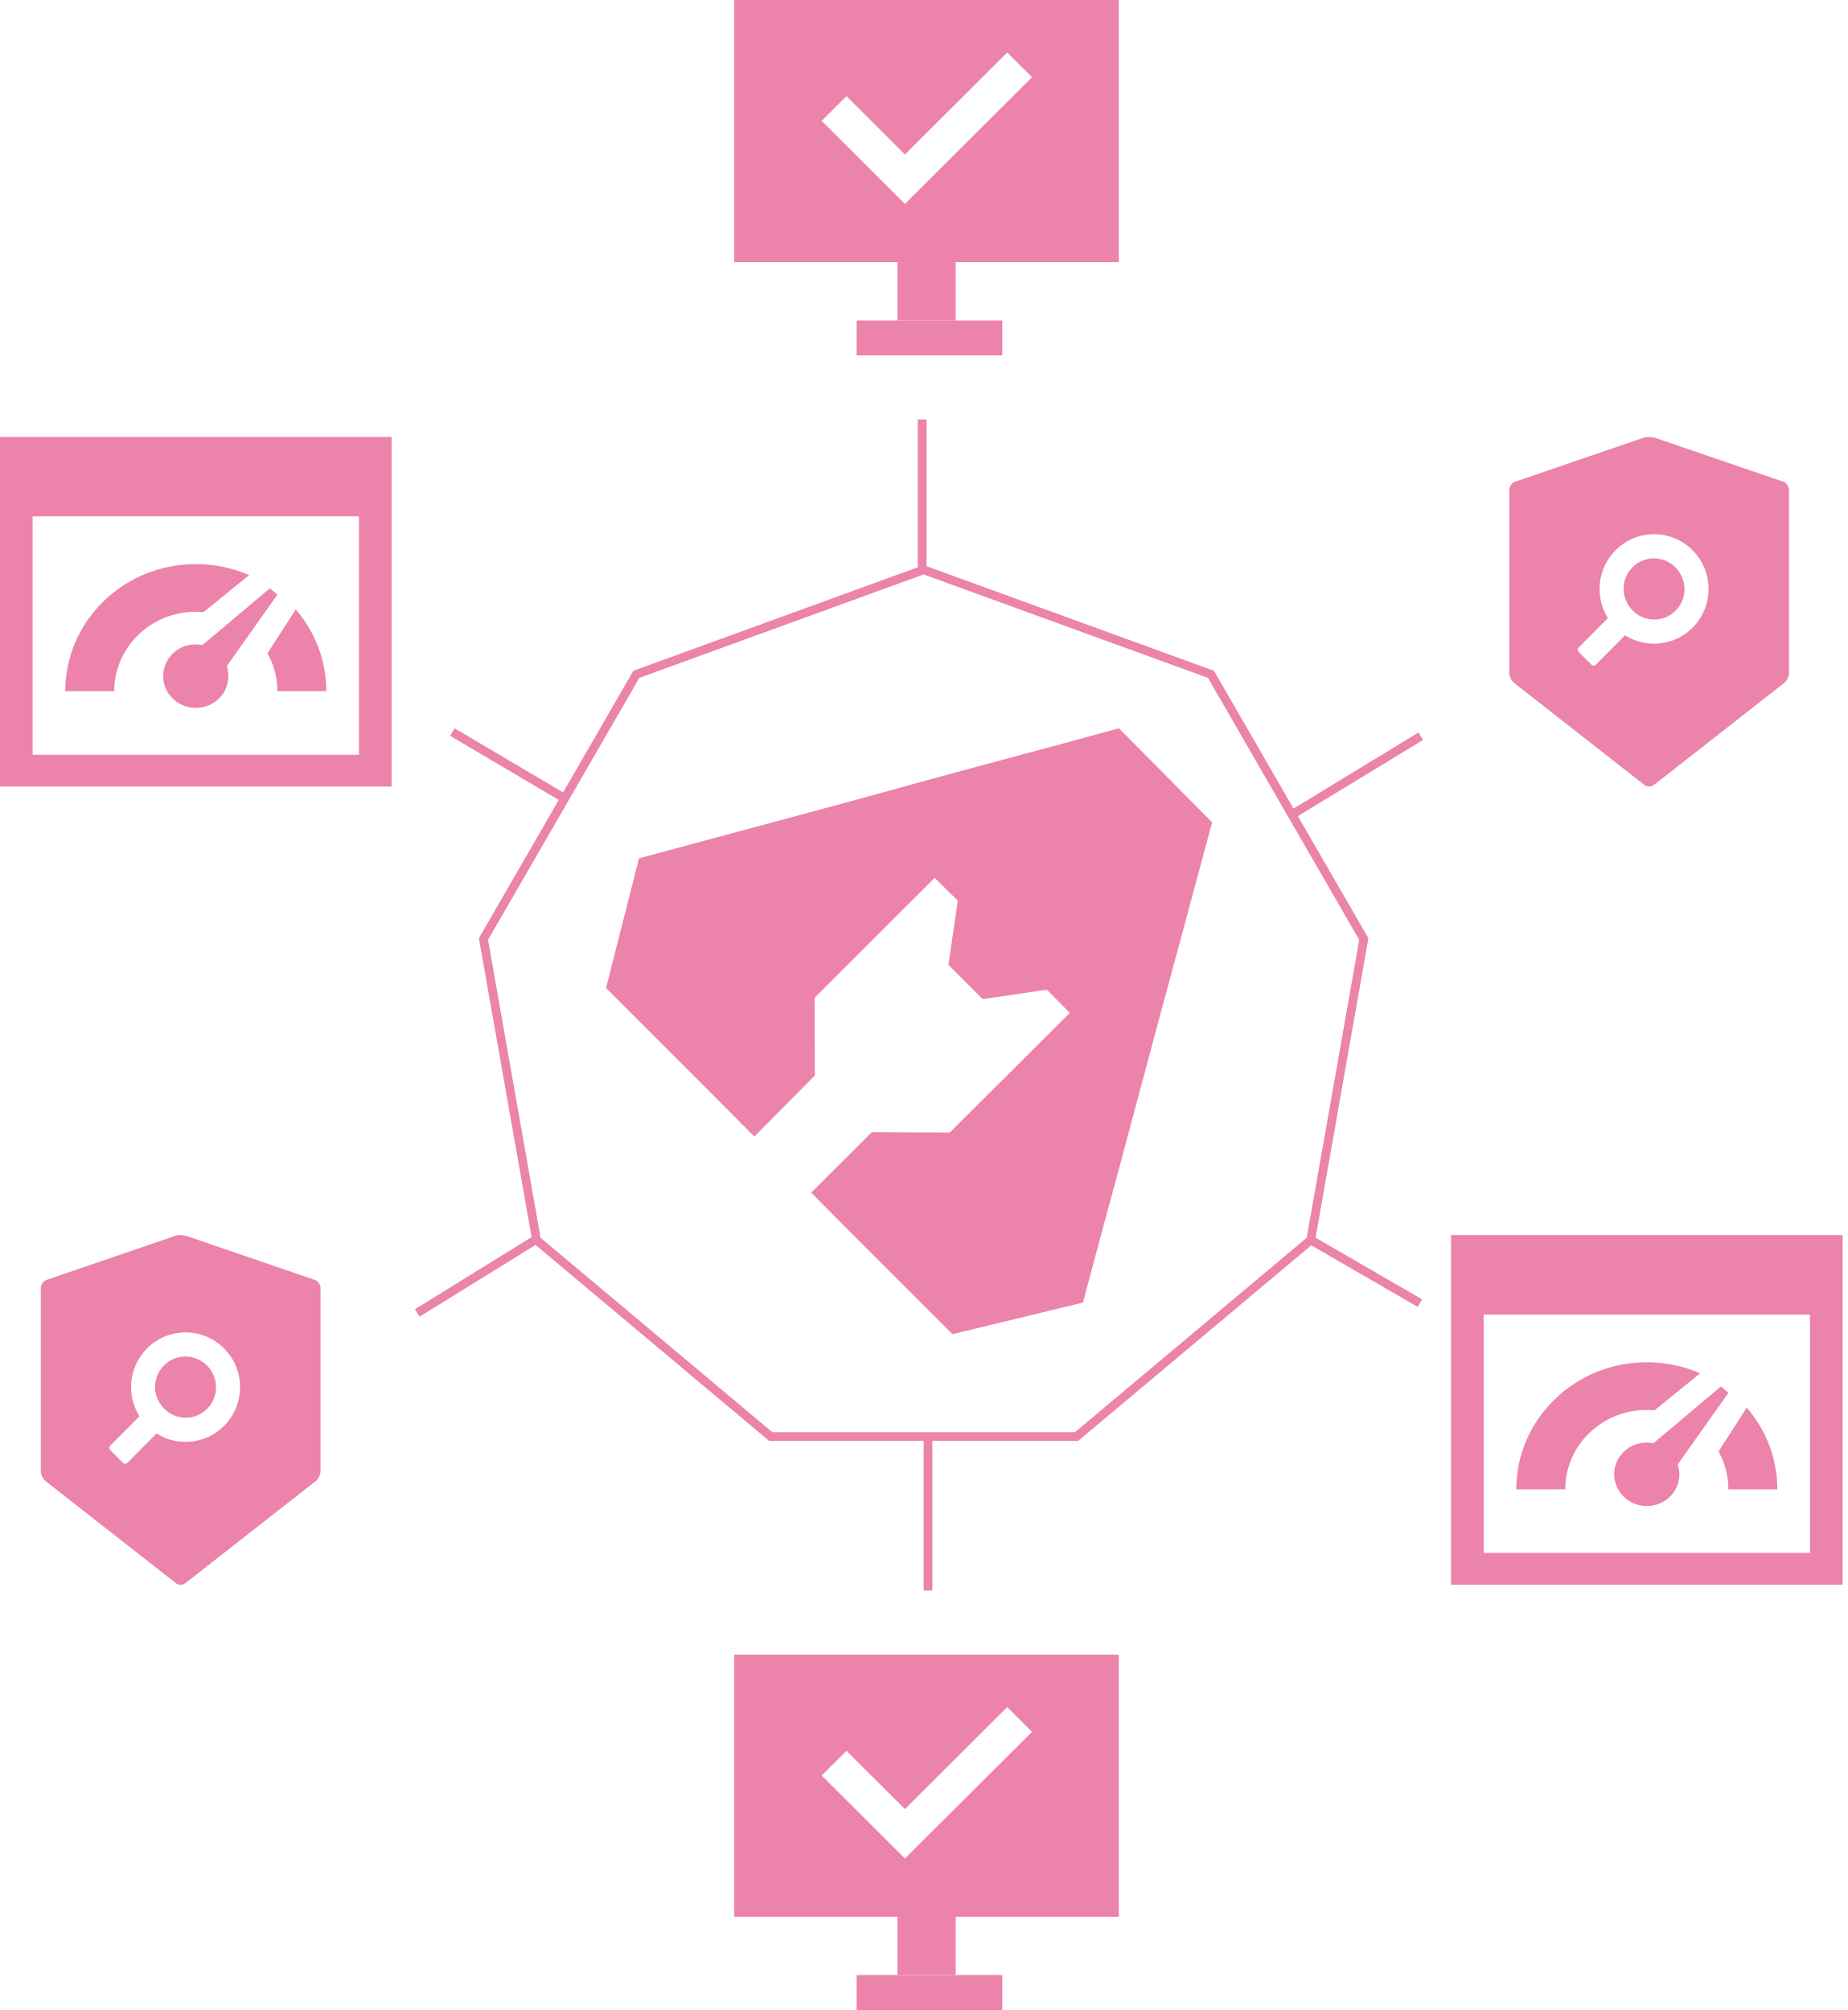
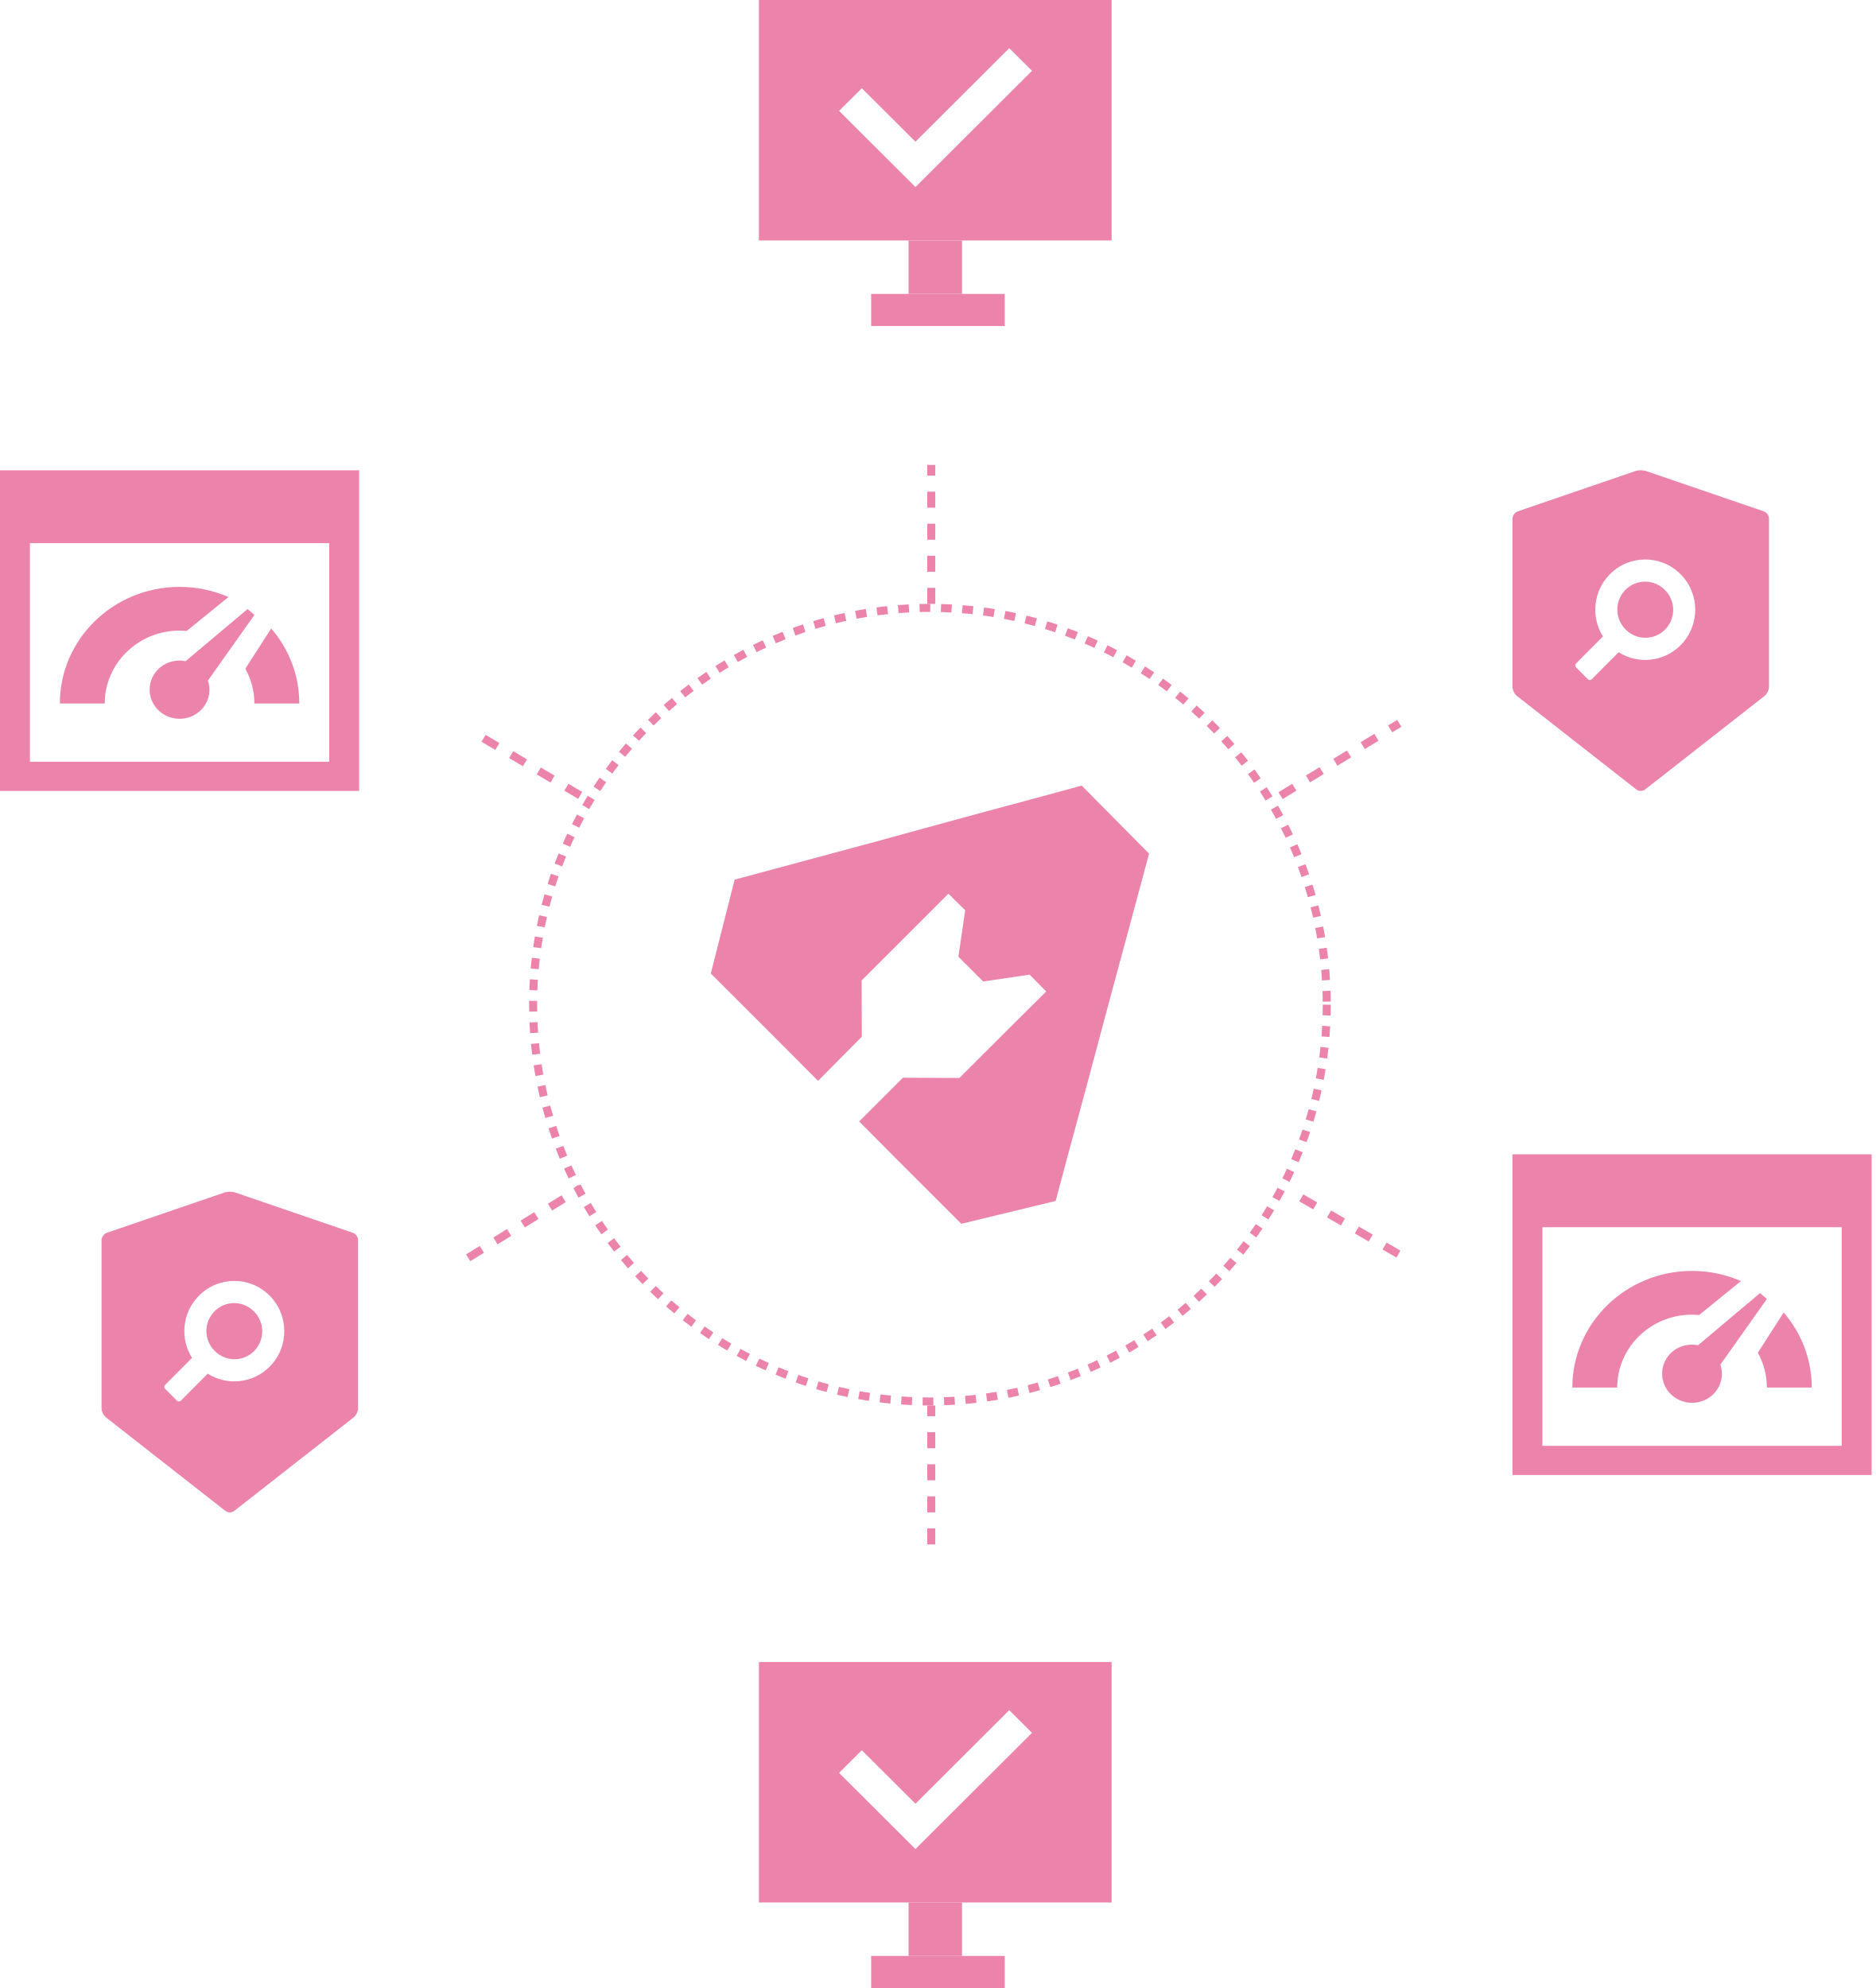
- <svg xmlns="http://www.w3.org/2000/svg" width="317" height="345" viewBox="0 0 317 345" fill="none">
-   <path d="M192.013 125L182.721 127.538L167.081 131.749L156.923 134.517L144.977 137.805L109.656 147.323L104 169.588L118.486 184.066L129.452 195.083L139.84 184.585L139.782 171.261L160.386 150.668L164.368 154.591L162.752 165.608L168.639 171.491L179.663 169.876L183.587 173.856L162.983 194.391L149.594 194.333L139.205 204.716L147.632 213.195L163.445 229L185.838 223.578L188.608 213.195L191.956 200.851L199.228 173.683L202.459 161.743L208 141.151L192.013 125Z" fill="#EC83AB" />
-   <path d="M306.033 82.688L283.986 75.137C283.72 75.046 283.363 75 283.006 75C282.649 75 282.293 75.046 282.027 75.137L259.98 82.688C259.441 82.871 259 83.497 259 84.071V115.528C259 116.102 259.37 116.858 259.818 117.217L282.182 134.733C282.409 134.909 282.701 135 283 135C283.298 135 283.597 134.909 283.817 134.733L306.182 117.217C306.63 116.865 307 116.109 307 115.528V84.071C307.013 83.497 306.572 82.877 306.033 82.688ZM290.455 107.736C287.308 110.898 282.474 111.335 278.867 109.046L273.839 114.1C273.741 114.197 273.609 114.252 273.472 114.252C273.335 114.252 273.203 114.197 273.105 114.1L270.899 111.883C270.803 111.785 270.749 111.652 270.749 111.515C270.749 111.377 270.803 111.244 270.899 111.146L275.928 106.092C273.65 102.46 274.085 97.608 277.232 94.446C280.885 90.774 286.802 90.774 290.455 94.446C294.108 98.117 294.108 104.064 290.455 107.736ZM280.168 104.784C280.65 105.275 281.223 105.665 281.855 105.933C282.487 106.201 283.166 106.34 283.852 106.342C284.538 106.345 285.217 106.211 285.852 105.949C286.486 105.686 287.062 105.3 287.547 104.812C288.032 104.325 288.416 103.746 288.677 103.108C288.939 102.471 289.072 101.788 289.069 101.098C289.066 100.409 288.928 99.727 288.661 99.091C288.395 98.456 288.006 97.88 287.518 97.397C287.036 96.905 286.463 96.514 285.831 96.247C285.199 95.979 284.52 95.84 283.834 95.838C283.148 95.835 282.469 95.969 281.834 96.231C281.2 96.494 280.624 96.88 280.139 97.368C279.654 97.855 279.27 98.434 279.009 99.072C278.747 99.709 278.614 100.392 278.617 101.082C278.62 101.771 278.758 102.453 279.025 103.088C279.291 103.724 279.68 104.3 280.168 104.784Z" fill="#EC83AB" />
-   <path d="M54.033 219.688L31.986 212.137C31.72 212.046 31.363 212 31.006 212C30.649 212 30.293 212.046 30.027 212.137L7.98 219.688C7.441 219.871 7 220.497 7 221.071V252.528C7 253.102 7.37 253.858 7.818 254.217L30.182 271.733C30.409 271.909 30.701 272 31 272C31.298 272 31.597 271.909 31.817 271.733L54.182 254.217C54.63 253.865 55 253.109 55 252.528V221.071C55.013 220.497 54.572 219.877 54.033 219.688ZM38.455 244.736C35.308 247.898 30.474 248.335 26.867 246.046L21.838 251.1C21.741 251.197 21.609 251.252 21.472 251.252C21.335 251.252 21.203 251.197 21.105 251.1L18.899 248.883C18.803 248.785 18.749 248.652 18.749 248.515C18.749 248.377 18.803 248.244 18.899 248.146L23.928 243.092C21.65 239.46 22.085 234.608 25.232 231.446C28.885 227.774 34.802 227.774 38.455 231.446C42.108 235.117 42.108 241.064 38.455 244.736ZM28.168 241.784C28.65 242.275 29.223 242.665 29.855 242.933C30.487 243.201 31.166 243.34 31.852 243.342C32.538 243.345 33.217 243.211 33.852 242.949C34.486 242.686 35.062 242.3 35.547 241.812C36.032 241.325 36.416 240.746 36.677 240.108C36.939 239.471 37.072 238.788 37.069 238.098C37.066 237.409 36.928 236.727 36.661 236.092C36.395 235.456 36.006 234.88 35.518 234.396C35.036 233.905 34.463 233.515 33.831 233.247C33.199 232.979 32.52 232.84 31.834 232.838C31.148 232.835 30.469 232.969 29.834 233.231C29.2 233.494 28.624 233.88 28.139 234.368C27.654 234.855 27.27 235.434 27.009 236.072C26.747 236.709 26.614 237.392 26.617 238.082C26.62 238.771 26.758 239.453 27.024 240.088C27.291 240.724 27.68 241.3 28.168 241.784Z" fill="#EC83AB" />
-   <path fill-rule="evenodd" clip-rule="evenodd" d="M0 75H67.2V135H0V75ZM61.6 129.545V88.636H5.6V129.545H61.6ZM46.326 100.964L34.726 110.725C32.836 110.348 30.803 110.91 29.422 112.41C27.364 114.657 27.56 118.105 29.868 120.112C32.172 122.119 35.714 121.925 37.775 119.681C39.152 118.178 39.5 116.146 38.9 114.36L47.6 102.068L46.326 100.964ZM19.6 118.636H11.2C11.2 106.595 21.238 96.818 33.6 96.818C36.856 96.818 39.953 97.497 42.748 98.716L34.936 105.06L33.6 105C25.875 105 19.6 111.109 19.6 118.636ZM56 118.636H47.6C47.6 116.28 46.987 114.065 45.906 112.132L50.747 104.602C54.023 108.398 56 113.294 56 118.636Z" fill="#EC83AB" />
-   <path fill-rule="evenodd" clip-rule="evenodd" d="M249 212H316.2V272H249V212ZM310.6 266.545V225.636H254.6V266.545H310.6ZM295.326 237.964L283.726 247.725C281.836 247.348 279.803 247.91 278.422 249.41C276.364 251.657 276.56 255.105 278.868 257.112C281.172 259.119 284.714 258.925 286.775 256.681C288.152 255.178 288.5 253.146 287.9 251.36L296.6 239.068L295.326 237.964ZM268.6 255.636H260.2C260.2 243.595 270.238 233.818 282.6 233.818C285.856 233.818 288.953 234.497 291.748 235.716L283.936 242.06L282.6 242C274.875 242 268.6 248.109 268.6 255.636ZM305 255.636H296.6C296.6 253.28 295.987 251.065 294.906 249.132L299.747 241.602C303.023 245.398 305 250.294 305 255.636Z" fill="#EC83AB" />
-   <path fill-rule="evenodd" clip-rule="evenodd" d="M192 0H126V45H192V0ZM155.288 34.998H155.291L177.099 13.254L172.843 9.009L155.291 26.517L145.256 16.509L141 20.748L155.288 34.998Z" fill="#EC83AB" />
-   <rect x="154" y="45" width="10" height="10" fill="#EC83AB" />
-   <rect x="147" y="61" width="6" height="25" transform="rotate(-90 147 61)" fill="#EC83AB" />
-   <path fill-rule="evenodd" clip-rule="evenodd" d="M192 284H126V329H192V284ZM155.288 318.998H155.291L177.099 297.254L172.843 293.009L155.291 310.517L145.256 300.509L141 304.748L155.288 318.998Z" fill="#EC83AB" />
-   <rect x="154" y="329" width="10" height="10" fill="#EC83AB" />
-   <rect x="147" y="345" width="6" height="25" transform="rotate(-90 147 345)" fill="#EC83AB" />
-   <line x1="158.25" y1="98" x2="158.25" y2="72" stroke="#EC83AB" stroke-width="1.5" />
-   <line x1="159.25" y1="273" x2="159.25" y2="247" stroke="#EC83AB" stroke-width="1.5" />
-   <line x1="221.61" y1="139.878" x2="243.819" y2="126.359" stroke="#EC83AB" stroke-width="1.5" />
-   <line x1="71.605" y1="225.362" x2="92.605" y2="212.362" stroke="#EC83AB" stroke-width="1.5" />
-   <line x1="243.664" y1="223.672" x2="224.624" y2="212.649" stroke="#EC83AB" stroke-width="1.5" />
-   <line x1="96.559" y1="136.838" x2="77.618" y2="125.646" stroke="#EC83AB" stroke-width="1.5" />
-   <path d="M109.197 115.743L158.5 97.798L207.803 115.743L234.037 161.181L224.926 212.851L184.734 246.576H132.266L92.074 212.851L82.963 161.181L109.197 115.743Z" stroke="#EC83AB" stroke-width="1.5" />
+ <svg xmlns="http://www.w3.org/2000/svg" width="351" height="372" viewBox="0 0 351 372" fill="none">
+   <path d="M330.033 95.688L307.986 88.137C307.72 88.046 307.363 88 307.006 88C306.649 88 306.293 88.046 306.027 88.137L283.98 95.688C283.441 95.871 283 96.497 283 97.071V128.528C283 129.102 283.37 129.858 283.818 130.217L306.182 147.733C306.409 147.909 306.701 148 307 148C307.298 148 307.597 147.909 307.817 147.733L330.182 130.217C330.63 129.865 331 129.109 331 128.528V97.071C331.013 96.497 330.572 95.877 330.033 95.688ZM314.455 120.736C311.308 123.898 306.474 124.335 302.867 122.046L297.839 127.1C297.741 127.197 297.609 127.252 297.472 127.252C297.335 127.252 297.203 127.197 297.105 127.1L294.899 124.883C294.803 124.785 294.749 124.652 294.749 124.515C294.749 124.377 294.803 124.244 294.899 124.146L299.928 119.092C297.65 115.46 298.085 110.608 301.232 107.446C304.885 103.774 310.802 103.774 314.455 107.446C318.108 111.117 318.108 117.064 314.455 120.736ZM304.168 117.784C304.65 118.275 305.223 118.665 305.855 118.933C306.487 119.201 307.166 119.34 307.852 119.342C308.538 119.345 309.217 119.211 309.852 118.949C310.486 118.686 311.062 118.3 311.547 117.812C312.032 117.325 312.416 116.746 312.677 116.108C312.939 115.471 313.072 114.788 313.069 114.098C313.066 113.409 312.928 112.727 312.661 112.092C312.395 111.456 312.006 110.88 311.518 110.396C311.036 109.905 310.463 109.515 309.831 109.247C309.199 108.979 308.52 108.84 307.834 108.838C307.148 108.835 306.469 108.969 305.834 109.231C305.2 109.494 304.624 109.88 304.139 110.368C303.654 110.855 303.27 111.434 303.009 112.072C302.747 112.709 302.614 113.392 302.617 114.082C302.62 114.771 302.758 115.453 303.025 116.088C303.291 116.724 303.68 117.3 304.168 117.784Z" fill="#EC83AB" />
+   <path d="M66.033 230.688L43.986 223.137C43.72 223.046 43.363 223 43.006 223C42.65 223 42.293 223.046 42.027 223.137L19.98 230.688C19.441 230.871 19 231.497 19 232.071V263.528C19 264.102 19.37 264.858 19.817 265.217L42.182 282.733C42.409 282.909 42.701 283 43 283C43.298 283 43.597 282.909 43.817 282.733L66.182 265.217C66.63 264.865 67 264.109 67 263.528V232.071C67.013 231.497 66.572 230.877 66.033 230.688ZM50.455 255.736C47.308 258.898 42.474 259.335 38.867 257.046L33.839 262.1C33.741 262.197 33.609 262.252 33.472 262.252C33.335 262.252 33.203 262.197 33.105 262.1L30.899 259.883C30.803 259.785 30.749 259.652 30.749 259.515C30.749 259.377 30.803 259.244 30.899 259.146L35.928 254.092C33.65 250.46 34.085 245.608 37.232 242.446C40.885 238.774 46.802 238.774 50.455 242.446C54.108 246.117 54.108 252.064 50.455 255.736ZM40.168 252.784C40.65 253.275 41.223 253.665 41.855 253.933C42.487 254.201 43.166 254.34 43.852 254.342C44.538 254.345 45.217 254.211 45.852 253.949C46.486 253.686 47.062 253.3 47.547 252.812C48.032 252.325 48.416 251.746 48.677 251.108C48.939 250.471 49.072 249.788 49.069 249.098C49.066 248.409 48.928 247.727 48.661 247.092C48.395 246.456 48.006 245.88 47.518 245.396C47.036 244.905 46.463 244.515 45.831 244.247C45.199 243.979 44.52 243.84 43.834 243.838C43.148 243.835 42.469 243.969 41.834 244.231C41.2 244.494 40.624 244.88 40.139 245.368C39.654 245.855 39.27 246.434 39.009 247.072C38.747 247.709 38.614 248.392 38.617 249.082C38.62 249.771 38.758 250.453 39.025 251.088C39.291 251.724 39.68 252.3 40.168 252.784Z" fill="#EC83AB" />
+   <path fill-rule="evenodd" clip-rule="evenodd" d="M0 88H67.2V148H0V88ZM61.6 142.545V101.636H5.6V142.545H61.6ZM46.326 113.964L34.726 123.725C32.836 123.348 30.803 123.91 29.422 125.41C27.364 127.657 27.56 131.105 29.868 133.112C32.172 135.119 35.714 134.925 37.775 132.681C39.152 131.178 39.5 129.146 38.9 127.36L47.6 115.068L46.326 113.964ZM19.6 131.636H11.2C11.2 119.595 21.238 109.818 33.6 109.818C36.856 109.818 39.953 110.497 42.748 111.716L34.936 118.06L33.6 118C25.875 118 19.6 124.109 19.6 131.636ZM56 131.636H47.6C47.6 129.28 46.987 127.065 45.906 125.132L50.747 117.602C54.023 121.398 56 126.294 56 131.636Z" fill="#EC83AB" />
+   <path fill-rule="evenodd" clip-rule="evenodd" d="M283 216H350.2V276H283V216ZM344.6 270.545V229.636H288.6V270.545H344.6ZM329.326 241.964L317.726 251.725C315.836 251.348 313.803 251.91 312.422 253.41C310.364 255.657 310.56 259.105 312.868 261.112C315.172 263.119 318.714 262.925 320.775 260.681C322.152 259.178 322.5 257.146 321.9 255.36L330.6 243.068L329.326 241.964ZM302.6 259.636H294.2C294.2 247.595 304.238 237.818 316.6 237.818C319.856 237.818 322.953 238.497 325.748 239.716L317.936 246.06L316.6 246C308.875 246 302.6 252.109 302.6 259.636ZM339 259.636H330.6C330.6 257.28 329.987 255.065 328.906 253.132L333.747 245.602C337.023 249.398 339 254.294 339 259.636Z" fill="#EC83AB" />
+   <path fill-rule="evenodd" clip-rule="evenodd" d="M208 0H142V45H208V0ZM171.288 34.998H171.291L193.099 13.254L188.843 9.009L171.291 26.517L161.256 16.509L157 20.748L171.288 34.998Z" fill="#EC83AB" />
+   <rect x="170" y="45" width="10" height="10" fill="#EC83AB" />
+   <rect x="163" y="61" width="6" height="25" transform="rotate(-90 163 61)" fill="#EC83AB" />
+   <path fill-rule="evenodd" clip-rule="evenodd" d="M208 311H142V356H208V311ZM171.288 345.998H171.291L193.099 324.254L188.843 320.009L171.291 337.517L161.256 327.509L157 331.748L171.288 345.998Z" fill="#EC83AB" />
+   <rect x="170" y="356" width="10" height="10" fill="#EC83AB" />
+   <rect x="163" y="372" width="6" height="25" transform="rotate(-90 163 372)" fill="#EC83AB" />
+   <line x1="174.25" y1="113" x2="174.25" y2="87" stroke="#EC83AB" stroke-width="1.5" stroke-dasharray="3 3" />
+   <line x1="174.25" y1="289" x2="174.25" y2="263" stroke="#EC83AB" stroke-width="1.5" stroke-dasharray="3 3" />
+   <line x1="239.61" y1="148.878" x2="261.819" y2="135.359" stroke="#EC83AB" stroke-width="1.5" stroke-dasharray="3 3" />
+   <line x1="87.605" y1="235.362" x2="108.605" y2="222.362" stroke="#EC83AB" stroke-width="1.5" stroke-dasharray="3 3" />
+   <line x1="261.664" y1="234.672" x2="242.624" y2="223.649" stroke="#EC83AB" stroke-width="1.5" stroke-dasharray="3 3" />
+   <line x1="108.559" y1="148.838" x2="89.618" y2="137.646" stroke="#EC83AB" stroke-width="1.5" stroke-dasharray="3 3" />
+   <circle cx="174" cy="188" r="74.25" stroke="#EC83AB" stroke-width="1.5" stroke-dasharray="2 2" />
+   <path d="M202.395 147L195.069 149.001L182.737 152.321L174.728 154.504L165.309 157.097L137.459 164.601L133 182.156L144.422 193.571L153.068 202.258L161.259 193.981L161.213 183.475L177.458 167.238L180.598 170.331L179.324 179.018L183.966 183.657L192.657 182.383L195.751 185.521L179.506 201.712L168.949 201.667L160.758 209.853L167.402 216.539L179.87 229L197.526 224.725L199.71 216.539L202.35 206.806L208.083 185.385L210.632 175.971L215 159.734L202.395 147Z" fill="#EC83AB" />
</svg>
